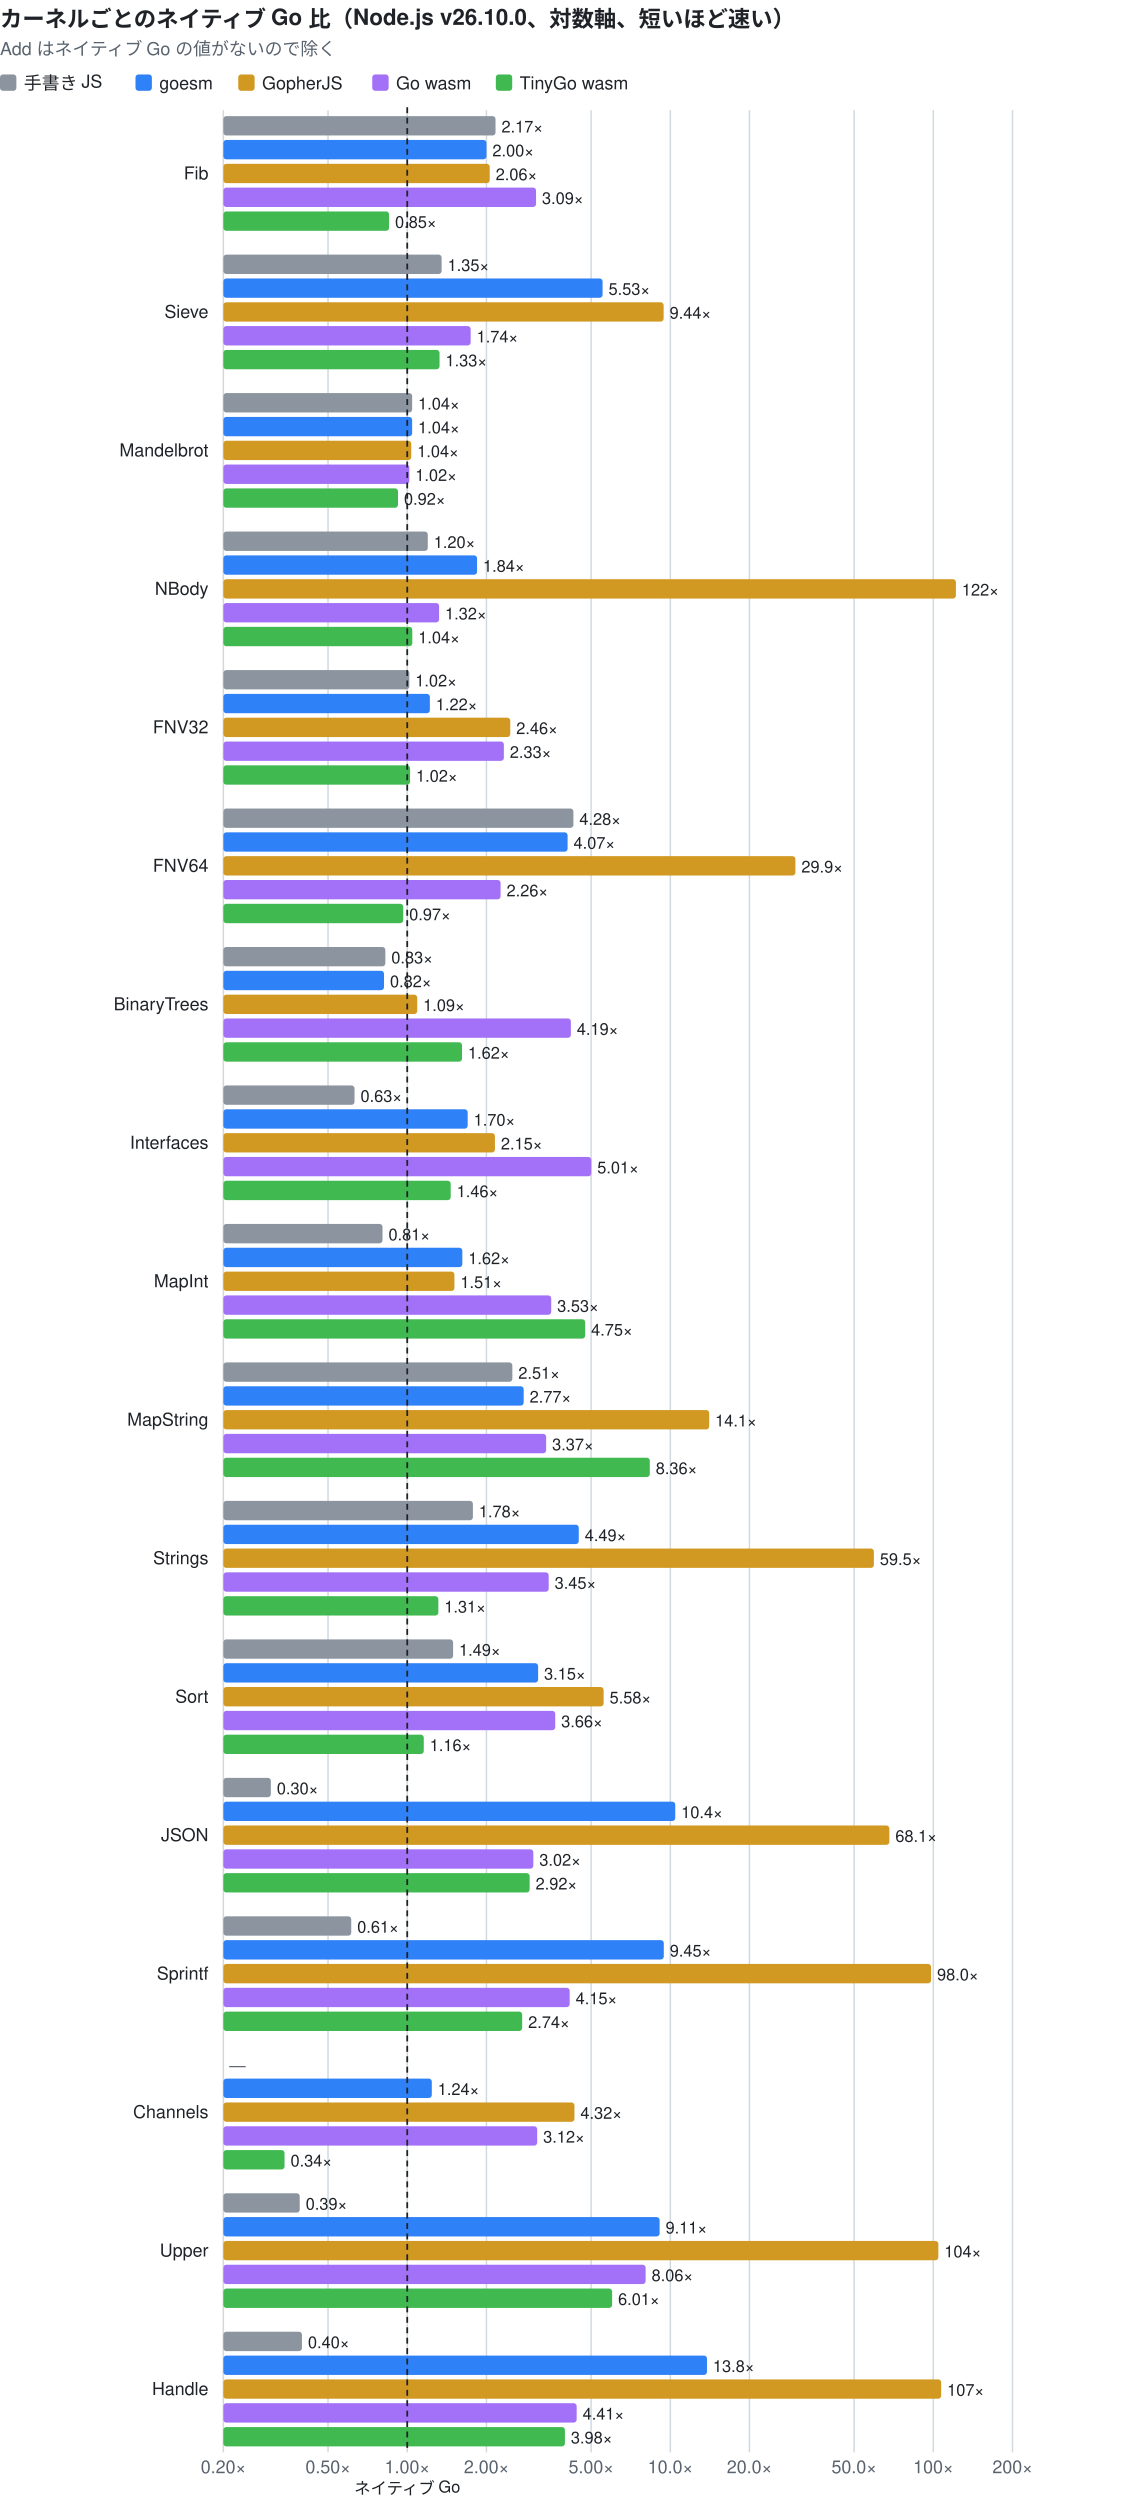
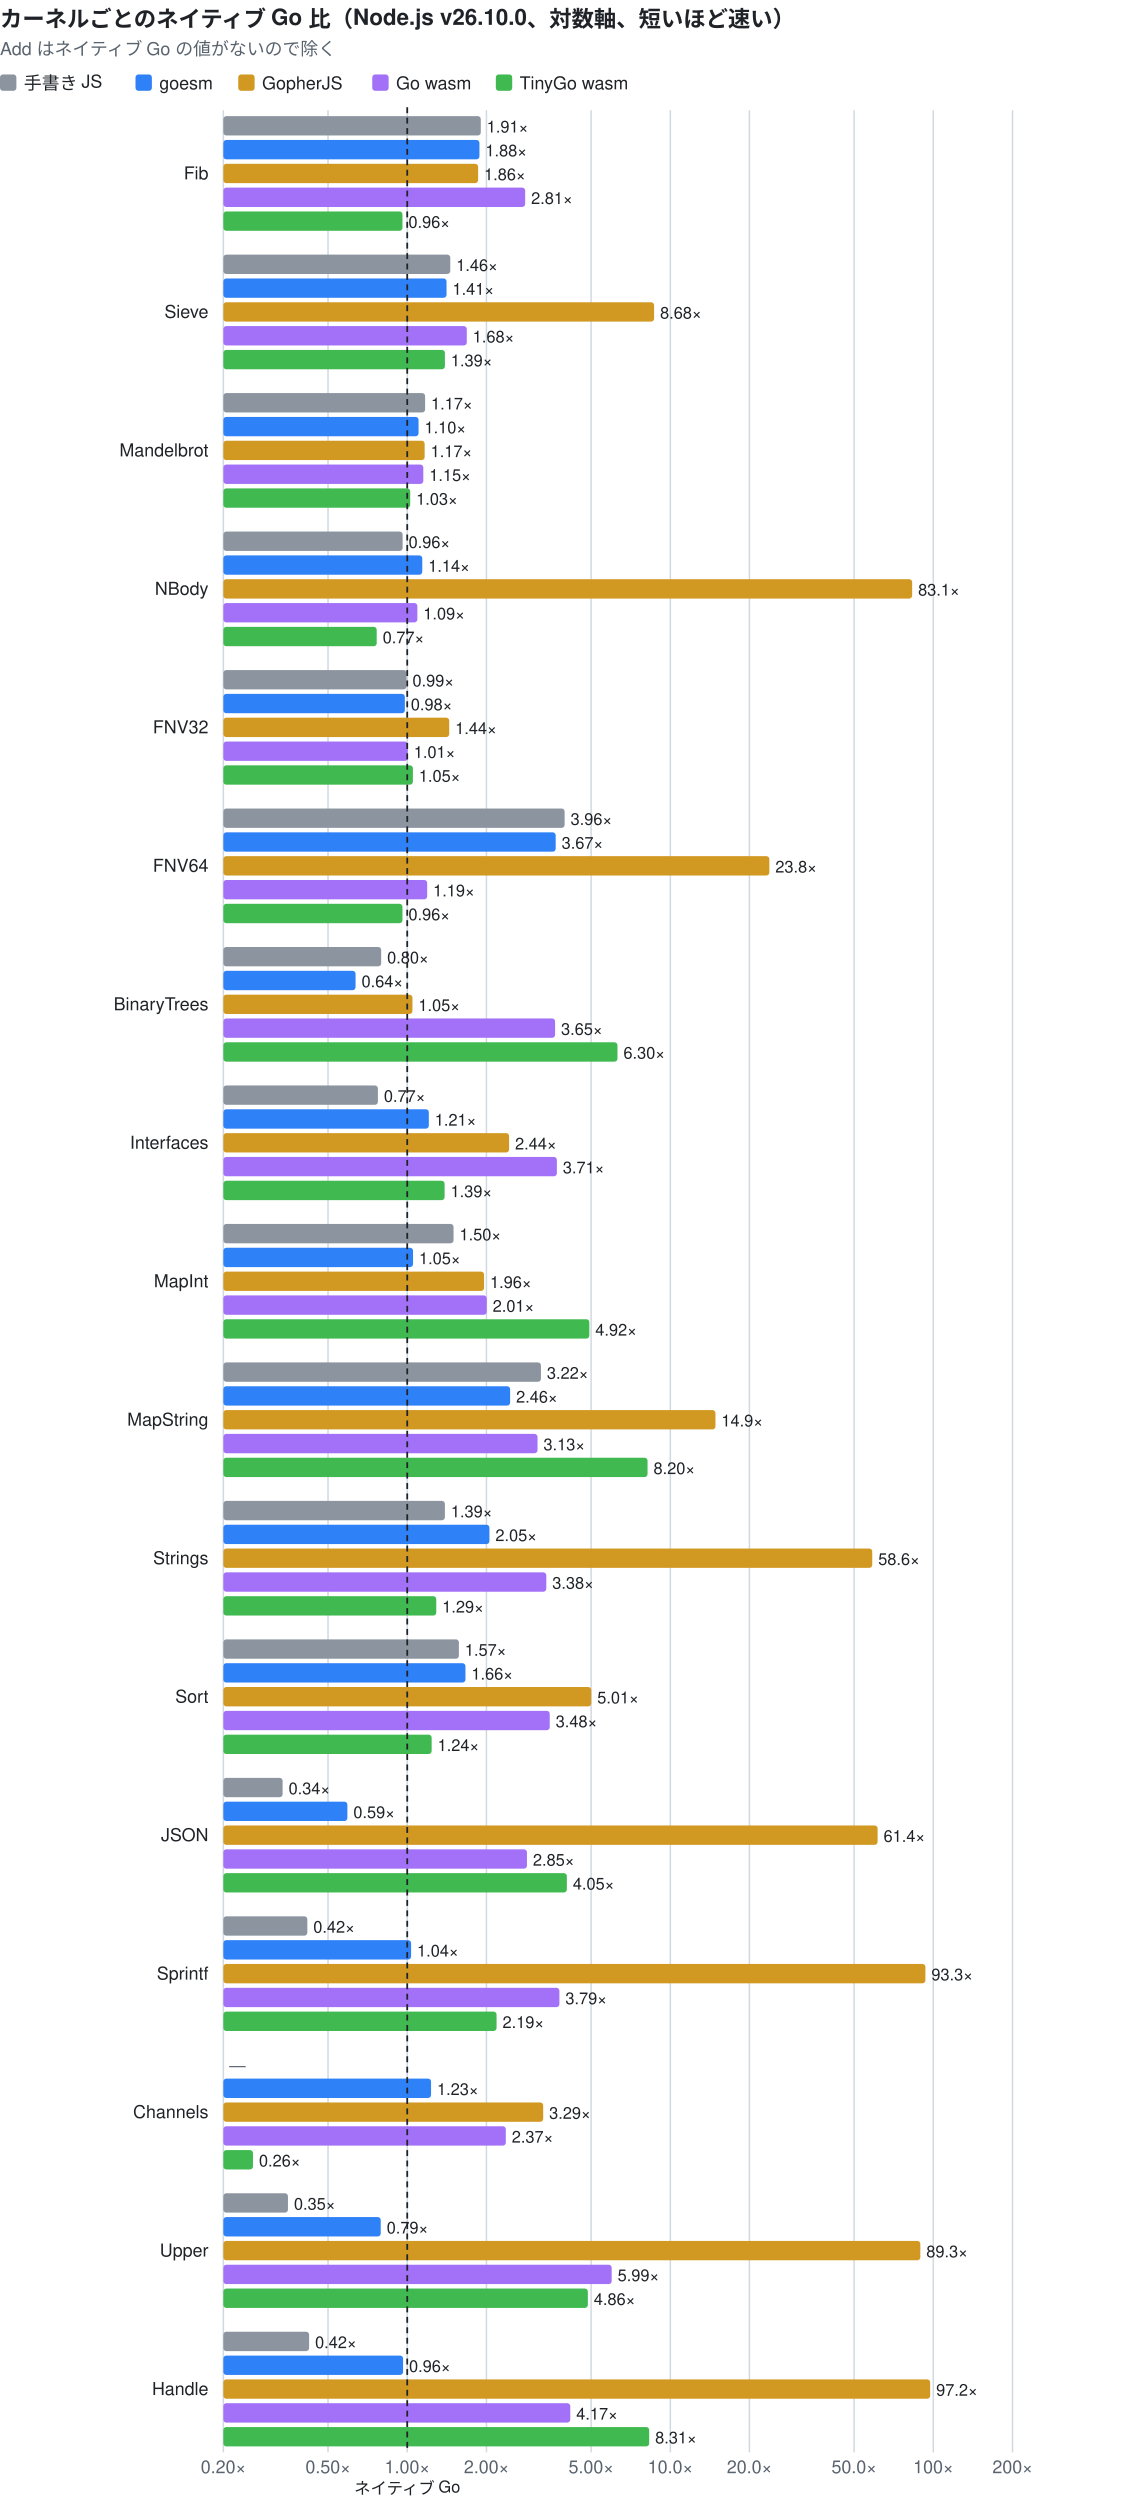
<svg xmlns="http://www.w3.org/2000/svg" width="760" height="1679" viewBox="0 0 760 1679" font-family="-apple-system, 'Segoe UI', Helvetica, Arial, 'Hiragino Sans', 'Noto Sans CJK JP', 'Yu Gothic', sans-serif" font-size="12">
  <style>.t{fill:#1f2328}.m{fill:#59636e}.g{stroke:#d1d9e0}.r{stroke:#1f2328}@media (prefers-color-scheme:dark){.t{fill:#f0f6fc}.m{fill:#9198a1}.g{stroke:#3d444d}.r{stroke:#f0f6fc}}</style>
  <text class="t" x="0" y="18" font-size="15" font-weight="600">カーネルごとのネイティブ Go 比（Node.js v26.10.0、対数軸、短いほど速い）</text>
  <text class="m" x="0" y="37">Add はネイティブ Go の値がないので除く</text>
  <rect x="0" y="50" width="11" height="11" rx="2" fill="#8c959f" />
  <text class="t" x="16" y="60">手書き JS</text>
  <rect x="91" y="50" width="11" height="11" rx="2" fill="#2f81f7" />
  <text class="t" x="107" y="60">goesm</text>
  <rect x="160" y="50" width="11" height="11" rx="2" fill="#d29922" />
  <text class="t" x="176" y="60">GopherJS</text>
  <rect x="250" y="50" width="11" height="11" rx="2" fill="#a371f7" />
  <text class="t" x="266" y="60">Go wasm</text>
  <rect x="333" y="50" width="11" height="11" rx="2" fill="#3fb950" />
  <text class="t" x="349" y="60">TinyGo wasm</text>
  <line class="g" x1="150.0" y1="74" x2="150.0" y2="1647" />
  <text class="m" x="150.0" y="1661" text-anchor="middle">0.20×</text>
  <line class="g" x1="220.3" y1="74" x2="220.3" y2="1647" />
  <text class="m" x="220.3" y="1661" text-anchor="middle">0.50×</text>
  <line class="g" x1="273.5" y1="74" x2="273.5" y2="1647" />
  <text class="m" x="273.5" y="1661" text-anchor="middle">1.00×</text>
  <line class="g" x1="326.7" y1="74" x2="326.7" y2="1647" />
  <text class="m" x="326.7" y="1661" text-anchor="middle">2.00×</text>
  <line class="g" x1="397.0" y1="74" x2="397.0" y2="1647" />
  <text class="m" x="397.0" y="1661" text-anchor="middle">5.00×</text>
  <line class="g" x1="450.2" y1="74" x2="450.2" y2="1647" />
  <text class="m" x="450.2" y="1661" text-anchor="middle">10.0×</text>
  <line class="g" x1="503.3" y1="74" x2="503.3" y2="1647" />
  <text class="m" x="503.3" y="1661" text-anchor="middle">20.0×</text>
  <line class="g" x1="573.6" y1="74" x2="573.6" y2="1647" />
  <text class="m" x="573.6" y="1661" text-anchor="middle">50.0×</text>
  <line class="g" x1="626.8" y1="74" x2="626.8" y2="1647" />
  <text class="m" x="626.8" y="1661" text-anchor="middle">100×</text>
  <line class="g" x1="680.0" y1="74" x2="680.0" y2="1647" />
  <text class="m" x="680.0" y="1661" text-anchor="middle">200×</text>
  <text class="t" x="140" y="120.5" text-anchor="end">Fib</text>
-   <rect x="150" y="78" width="182.8" height="13" rx="2" fill="#8c959f" />
-   <text class="t" x="336.8" y="89" font-size="11">2.17×</text>
-   <rect x="150" y="94" width="176.7" height="13" rx="2" fill="#2f81f7" />
-   <text class="t" x="330.7" y="105" font-size="11">2.00×</text>
-   <rect x="150" y="110" width="178.9" height="13" rx="2" fill="#d29922" />
-   <text class="t" x="332.9" y="121" font-size="11">2.06×</text>
-   <rect x="150" y="126" width="210.0" height="13" rx="2" fill="#a371f7" />
-   <text class="t" x="364.0" y="137" font-size="11">3.09×</text>
-   <rect x="150" y="142" width="111.3" height="13" rx="2" fill="#3fb950" />
-   <text class="t" x="265.3" y="153" font-size="11">0.85×</text>
+   <rect x="150" y="78" width="172.9" height="13" rx="2" fill="#8c959f" />
+   <text class="t" x="326.9" y="89" font-size="11">1.91×</text>
+   <rect x="150" y="94" width="172.0" height="13" rx="2" fill="#2f81f7" />
+   <text class="t" x="326.0" y="105" font-size="11">1.88×</text>
+   <rect x="150" y="110" width="171.1" height="13" rx="2" fill="#d29922" />
+   <text class="t" x="325.1" y="121" font-size="11">1.86×</text>
+   <rect x="150" y="126" width="202.7" height="13" rx="2" fill="#a371f7" />
+   <text class="t" x="356.7" y="137" font-size="11">2.81×</text>
+   <rect x="150" y="142" width="120.3" height="13" rx="2" fill="#3fb950" />
+   <text class="t" x="274.3" y="153" font-size="11">0.96×</text>
  <text class="t" x="140" y="213.5" text-anchor="end">Sieve</text>
-   <rect x="150" y="171" width="146.6" height="13" rx="2" fill="#8c959f" />
-   <text class="t" x="300.6" y="182" font-size="11">1.35×</text>
-   <rect x="150" y="187" width="254.7" height="13" rx="2" fill="#2f81f7" />
-   <text class="t" x="408.7" y="198" font-size="11">5.53×</text>
-   <rect x="150" y="203" width="295.7" height="13" rx="2" fill="#d29922" />
-   <text class="t" x="449.7" y="214" font-size="11">9.44×</text>
-   <rect x="150" y="219" width="166.1" height="13" rx="2" fill="#a371f7" />
-   <text class="t" x="320.1" y="230" font-size="11">1.74×</text>
-   <rect x="150" y="235" width="145.2" height="13" rx="2" fill="#3fb950" />
-   <text class="t" x="299.2" y="246" font-size="11">1.33×</text>
+   <rect x="150" y="171" width="152.4" height="13" rx="2" fill="#8c959f" />
+   <text class="t" x="306.4" y="182" font-size="11">1.46×</text>
+   <rect x="150" y="187" width="149.9" height="13" rx="2" fill="#2f81f7" />
+   <text class="t" x="303.9" y="198" font-size="11">1.41×</text>
+   <rect x="150" y="203" width="289.3" height="13" rx="2" fill="#d29922" />
+   <text class="t" x="443.3" y="214" font-size="11">8.68×</text>
+   <rect x="150" y="219" width="163.5" height="13" rx="2" fill="#a371f7" />
+   <text class="t" x="317.5" y="230" font-size="11">1.68×</text>
+   <rect x="150" y="235" width="148.8" height="13" rx="2" fill="#3fb950" />
+   <text class="t" x="302.8" y="246" font-size="11">1.39×</text>
  <text class="t" x="140" y="306.5" text-anchor="end">Mandelbrot</text>
-   <rect x="150" y="264" width="126.8" height="13" rx="2" fill="#8c959f" />
-   <text class="t" x="280.8" y="275" font-size="11">1.04×</text>
-   <rect x="150" y="280" width="126.8" height="13" rx="2" fill="#2f81f7" />
-   <text class="t" x="280.8" y="291" font-size="11">1.04×</text>
-   <rect x="150" y="296" width="126.2" height="13" rx="2" fill="#d29922" />
-   <text class="t" x="280.2" y="307" font-size="11">1.04×</text>
-   <rect x="150" y="312" width="124.9" height="13" rx="2" fill="#a371f7" />
-   <text class="t" x="278.9" y="323" font-size="11">1.02×</text>
-   <rect x="150" y="328" width="117.3" height="13" rx="2" fill="#3fb950" />
-   <text class="t" x="271.3" y="339" font-size="11">0.92×</text>
+   <rect x="150" y="264" width="135.5" height="13" rx="2" fill="#8c959f" />
+   <text class="t" x="289.5" y="275" font-size="11">1.17×</text>
+   <rect x="150" y="280" width="131.1" height="13" rx="2" fill="#2f81f7" />
+   <text class="t" x="285.1" y="291" font-size="11">1.10×</text>
+   <rect x="150" y="296" width="135.2" height="13" rx="2" fill="#d29922" />
+   <text class="t" x="289.2" y="307" font-size="11">1.17×</text>
+   <rect x="150" y="312" width="134.3" height="13" rx="2" fill="#a371f7" />
+   <text class="t" x="288.3" y="323" font-size="11">1.15×</text>
+   <rect x="150" y="328" width="125.5" height="13" rx="2" fill="#3fb950" />
+   <text class="t" x="279.5" y="339" font-size="11">1.03×</text>
  <text class="t" x="140" y="399.5" text-anchor="end">NBody</text>
-   <rect x="150" y="357" width="137.3" height="13" rx="2" fill="#8c959f" />
-   <text class="t" x="291.3" y="368" font-size="11">1.20×</text>
-   <rect x="150" y="373" width="170.4" height="13" rx="2" fill="#2f81f7" />
-   <text class="t" x="324.4" y="384" font-size="11">1.84×</text>
-   <rect x="150" y="389" width="492.0" height="13" rx="2" fill="#d29922" />
-   <text class="t" x="646.0" y="400" font-size="11">122×</text>
-   <rect x="150" y="405" width="144.9" height="13" rx="2" fill="#a371f7" />
-   <text class="t" x="298.9" y="416" font-size="11">1.32×</text>
-   <rect x="150" y="421" width="126.9" height="13" rx="2" fill="#3fb950" />
-   <text class="t" x="280.9" y="432" font-size="11">1.04×</text>
+   <rect x="150" y="357" width="120.4" height="13" rx="2" fill="#8c959f" />
+   <text class="t" x="274.4" y="368" font-size="11">0.96×</text>
+   <rect x="150" y="373" width="133.6" height="13" rx="2" fill="#2f81f7" />
+   <text class="t" x="287.6" y="384" font-size="11">1.14×</text>
+   <rect x="150" y="389" width="462.6" height="13" rx="2" fill="#d29922" />
+   <text class="t" x="616.6" y="400" font-size="11">83.1×</text>
+   <rect x="150" y="405" width="130.3" height="13" rx="2" fill="#a371f7" />
+   <text class="t" x="284.3" y="416" font-size="11">1.09×</text>
+   <rect x="150" y="421" width="103.0" height="13" rx="2" fill="#3fb950" />
+   <text class="t" x="257.0" y="432" font-size="11">0.77×</text>
  <text class="t" x="140" y="492.5" text-anchor="end">FNV32</text>
-   <rect x="150" y="450" width="124.9" height="13" rx="2" fill="#8c959f" />
-   <text class="t" x="278.9" y="461" font-size="11">1.02×</text>
-   <rect x="150" y="466" width="138.7" height="13" rx="2" fill="#2f81f7" />
-   <text class="t" x="292.7" y="477" font-size="11">1.22×</text>
-   <rect x="150" y="482" width="192.7" height="13" rx="2" fill="#d29922" />
-   <text class="t" x="346.7" y="493" font-size="11">2.46×</text>
-   <rect x="150" y="498" width="188.4" height="13" rx="2" fill="#a371f7" />
-   <text class="t" x="342.4" y="509" font-size="11">2.33×</text>
-   <rect x="150" y="514" width="125.4" height="13" rx="2" fill="#3fb950" />
-   <text class="t" x="279.4" y="525" font-size="11">1.02×</text>
+   <rect x="150" y="450" width="123.0" height="13" rx="2" fill="#8c959f" />
+   <text class="t" x="277.0" y="461" font-size="11">0.99×</text>
+   <rect x="150" y="466" width="121.9" height="13" rx="2" fill="#2f81f7" />
+   <text class="t" x="275.9" y="477" font-size="11">0.98×</text>
+   <rect x="150" y="482" width="151.7" height="13" rx="2" fill="#d29922" />
+   <text class="t" x="305.7" y="493" font-size="11">1.44×</text>
+   <rect x="150" y="498" width="123.9" height="13" rx="2" fill="#a371f7" />
+   <text class="t" x="277.9" y="509" font-size="11">1.01×</text>
+   <rect x="150" y="514" width="127.3" height="13" rx="2" fill="#3fb950" />
+   <text class="t" x="281.3" y="525" font-size="11">1.05×</text>
  <text class="t" x="140" y="585.5" text-anchor="end">FNV64</text>
-   <rect x="150" y="543" width="235.1" height="13" rx="2" fill="#8c959f" />
-   <text class="t" x="389.1" y="554" font-size="11">4.28×</text>
-   <rect x="150" y="559" width="231.2" height="13" rx="2" fill="#2f81f7" />
-   <text class="t" x="385.2" y="570" font-size="11">4.07×</text>
-   <rect x="150" y="575" width="384.2" height="13" rx="2" fill="#d29922" />
-   <text class="t" x="538.2" y="586" font-size="11">29.9×</text>
-   <rect x="150" y="591" width="186.2" height="13" rx="2" fill="#a371f7" />
-   <text class="t" x="340.2" y="602" font-size="11">2.26×</text>
-   <rect x="150" y="607" width="120.8" height="13" rx="2" fill="#3fb950" />
-   <text class="t" x="274.8" y="618" font-size="11">0.97×</text>
+   <rect x="150" y="543" width="229.2" height="13" rx="2" fill="#8c959f" />
+   <text class="t" x="383.2" y="554" font-size="11">3.96×</text>
+   <rect x="150" y="559" width="223.2" height="13" rx="2" fill="#2f81f7" />
+   <text class="t" x="377.2" y="570" font-size="11">3.67×</text>
+   <rect x="150" y="575" width="366.7" height="13" rx="2" fill="#d29922" />
+   <text class="t" x="520.7" y="586" font-size="11">23.8×</text>
+   <rect x="150" y="591" width="136.9" height="13" rx="2" fill="#a371f7" />
+   <text class="t" x="290.9" y="602" font-size="11">1.19×</text>
+   <rect x="150" y="607" width="120.3" height="13" rx="2" fill="#3fb950" />
+   <text class="t" x="274.3" y="618" font-size="11">0.96×</text>
  <text class="t" x="140" y="678.5" text-anchor="end">BinaryTrees</text>
-   <rect x="150" y="636" width="108.8" height="13" rx="2" fill="#8c959f" />
-   <text class="t" x="262.8" y="647" font-size="11">0.83×</text>
-   <rect x="150" y="652" width="107.9" height="13" rx="2" fill="#2f81f7" />
-   <text class="t" x="261.9" y="663" font-size="11">0.82×</text>
-   <rect x="150" y="668" width="130.2" height="13" rx="2" fill="#d29922" />
-   <text class="t" x="284.2" y="679" font-size="11">1.09×</text>
-   <rect x="150" y="684" width="233.4" height="13" rx="2" fill="#a371f7" />
-   <text class="t" x="387.4" y="695" font-size="11">4.19×</text>
-   <rect x="150" y="700" width="160.3" height="13" rx="2" fill="#3fb950" />
-   <text class="t" x="314.3" y="711" font-size="11">1.62×</text>
+   <rect x="150" y="636" width="106.0" height="13" rx="2" fill="#8c959f" />
+   <text class="t" x="260.0" y="647" font-size="11">0.80×</text>
+   <rect x="150" y="652" width="88.8" height="13" rx="2" fill="#2f81f7" />
+   <text class="t" x="242.8" y="663" font-size="11">0.64×</text>
+   <rect x="150" y="668" width="127.0" height="13" rx="2" fill="#d29922" />
+   <text class="t" x="281.0" y="679" font-size="11">1.05×</text>
+   <rect x="150" y="684" width="222.8" height="13" rx="2" fill="#a371f7" />
+   <text class="t" x="376.8" y="695" font-size="11">3.65×</text>
+   <rect x="150" y="700" width="264.7" height="13" rx="2" fill="#3fb950" />
+   <text class="t" x="418.7" y="711" font-size="11">6.30×</text>
  <text class="t" x="140" y="771.5" text-anchor="end">Interfaces</text>
-   <rect x="150" y="729" width="88.1" height="13" rx="2" fill="#8c959f" />
-   <text class="t" x="242.1" y="740" font-size="11">0.63×</text>
-   <rect x="150" y="745" width="164.1" height="13" rx="2" fill="#2f81f7" />
-   <text class="t" x="318.1" y="756" font-size="11">1.70×</text>
-   <rect x="150" y="761" width="182.4" height="13" rx="2" fill="#d29922" />
-   <text class="t" x="336.4" y="772" font-size="11">2.15×</text>
-   <rect x="150" y="777" width="247.1" height="13" rx="2" fill="#a371f7" />
-   <text class="t" x="401.1" y="788" font-size="11">5.01×</text>
-   <rect x="150" y="793" width="152.7" height="13" rx="2" fill="#3fb950" />
-   <text class="t" x="306.7" y="804" font-size="11">1.46×</text>
+   <rect x="150" y="729" width="103.8" height="13" rx="2" fill="#8c959f" />
+   <text class="t" x="257.8" y="740" font-size="11">0.77×</text>
+   <rect x="150" y="745" width="138.0" height="13" rx="2" fill="#2f81f7" />
+   <text class="t" x="292.0" y="756" font-size="11">1.21×</text>
+   <rect x="150" y="761" width="191.9" height="13" rx="2" fill="#d29922" />
+   <text class="t" x="345.9" y="772" font-size="11">2.44×</text>
+   <rect x="150" y="777" width="224.0" height="13" rx="2" fill="#a371f7" />
+   <text class="t" x="378.0" y="788" font-size="11">3.71×</text>
+   <rect x="150" y="793" width="148.6" height="13" rx="2" fill="#3fb950" />
+   <text class="t" x="302.6" y="804" font-size="11">1.39×</text>
  <text class="t" x="140" y="864.5" text-anchor="end">MapInt</text>
-   <rect x="150" y="822" width="106.9" height="13" rx="2" fill="#8c959f" />
-   <text class="t" x="260.9" y="833" font-size="11">0.81×</text>
-   <rect x="150" y="838" width="160.5" height="13" rx="2" fill="#2f81f7" />
-   <text class="t" x="314.5" y="849" font-size="11">1.62×</text>
-   <rect x="150" y="854" width="155.2" height="13" rx="2" fill="#d29922" />
-   <text class="t" x="309.2" y="865" font-size="11">1.51×</text>
-   <rect x="150" y="870" width="220.2" height="13" rx="2" fill="#a371f7" />
-   <text class="t" x="374.2" y="881" font-size="11">3.53×</text>
-   <rect x="150" y="886" width="243.0" height="13" rx="2" fill="#3fb950" />
-   <text class="t" x="397.0" y="897" font-size="11">4.75×</text>
+   <rect x="150" y="822" width="154.6" height="13" rx="2" fill="#8c959f" />
+   <text class="t" x="308.6" y="833" font-size="11">1.50×</text>
+   <rect x="150" y="838" width="127.4" height="13" rx="2" fill="#2f81f7" />
+   <text class="t" x="281.4" y="849" font-size="11">1.05×</text>
+   <rect x="150" y="854" width="175.1" height="13" rx="2" fill="#d29922" />
+   <text class="t" x="329.1" y="865" font-size="11">1.96×</text>
+   <rect x="150" y="870" width="176.9" height="13" rx="2" fill="#a371f7" />
+   <text class="t" x="330.9" y="881" font-size="11">2.01×</text>
+   <rect x="150" y="886" width="245.8" height="13" rx="2" fill="#3fb950" />
+   <text class="t" x="399.8" y="897" font-size="11">4.92×</text>
  <text class="t" x="140" y="957.5" text-anchor="end">MapString</text>
-   <rect x="150" y="915" width="194.1" height="13" rx="2" fill="#8c959f" />
-   <text class="t" x="348.1" y="926" font-size="11">2.51×</text>
-   <rect x="150" y="931" width="201.7" height="13" rx="2" fill="#2f81f7" />
-   <text class="t" x="355.7" y="942" font-size="11">2.77×</text>
-   <rect x="150" y="947" width="326.3" height="13" rx="2" fill="#d29922" />
-   <text class="t" x="480.3" y="958" font-size="11">14.1×</text>
-   <rect x="150" y="963" width="216.8" height="13" rx="2" fill="#a371f7" />
-   <text class="t" x="370.8" y="974" font-size="11">3.37×</text>
-   <rect x="150" y="979" width="286.4" height="13" rx="2" fill="#3fb950" />
-   <text class="t" x="440.4" y="990" font-size="11">8.36×</text>
+   <rect x="150" y="915" width="213.3" height="13" rx="2" fill="#8c959f" />
+   <text class="t" x="367.3" y="926" font-size="11">3.22×</text>
+   <rect x="150" y="931" width="192.6" height="13" rx="2" fill="#2f81f7" />
+   <text class="t" x="346.6" y="942" font-size="11">2.46×</text>
+   <rect x="150" y="947" width="330.5" height="13" rx="2" fill="#d29922" />
+   <text class="t" x="484.5" y="958" font-size="11">14.9×</text>
+   <rect x="150" y="963" width="211.0" height="13" rx="2" fill="#a371f7" />
+   <text class="t" x="365.0" y="974" font-size="11">3.13×</text>
+   <rect x="150" y="979" width="284.9" height="13" rx="2" fill="#3fb950" />
+   <text class="t" x="438.9" y="990" font-size="11">8.20×</text>
  <text class="t" x="140" y="1050.5" text-anchor="end">Strings</text>
-   <rect x="150" y="1008" width="167.6" height="13" rx="2" fill="#8c959f" />
-   <text class="t" x="321.6" y="1019" font-size="11">1.78×</text>
-   <rect x="150" y="1024" width="238.7" height="13" rx="2" fill="#2f81f7" />
-   <text class="t" x="392.7" y="1035" font-size="11">4.49×</text>
-   <rect x="150" y="1040" width="436.9" height="13" rx="2" fill="#d29922" />
-   <text class="t" x="590.9" y="1051" font-size="11">59.5×</text>
-   <rect x="150" y="1056" width="218.5" height="13" rx="2" fill="#a371f7" />
-   <text class="t" x="372.5" y="1067" font-size="11">3.45×</text>
-   <rect x="150" y="1072" width="144.4" height="13" rx="2" fill="#3fb950" />
-   <text class="t" x="298.4" y="1083" font-size="11">1.31×</text>
+   <rect x="150" y="1008" width="148.8" height="13" rx="2" fill="#8c959f" />
+   <text class="t" x="302.8" y="1019" font-size="11">1.39×</text>
+   <rect x="150" y="1024" width="178.7" height="13" rx="2" fill="#2f81f7" />
+   <text class="t" x="332.7" y="1035" font-size="11">2.05×</text>
+   <rect x="150" y="1040" width="435.8" height="13" rx="2" fill="#d29922" />
+   <text class="t" x="589.8" y="1051" font-size="11">58.6×</text>
+   <rect x="150" y="1056" width="216.9" height="13" rx="2" fill="#a371f7" />
+   <text class="t" x="370.9" y="1067" font-size="11">3.38×</text>
+   <rect x="150" y="1072" width="143.0" height="13" rx="2" fill="#3fb950" />
+   <text class="t" x="297.0" y="1083" font-size="11">1.29×</text>
  <text class="t" x="140" y="1143.5" text-anchor="end">Sort</text>
-   <rect x="150" y="1101" width="154.3" height="13" rx="2" fill="#8c959f" />
-   <text class="t" x="308.3" y="1112" font-size="11">1.49×</text>
-   <rect x="150" y="1117" width="211.4" height="13" rx="2" fill="#2f81f7" />
-   <text class="t" x="365.4" y="1128" font-size="11">3.15×</text>
-   <rect x="150" y="1133" width="255.4" height="13" rx="2" fill="#d29922" />
-   <text class="t" x="409.4" y="1144" font-size="11">5.58×</text>
-   <rect x="150" y="1149" width="222.9" height="13" rx="2" fill="#a371f7" />
-   <text class="t" x="376.9" y="1160" font-size="11">3.66×</text>
-   <rect x="150" y="1165" width="134.6" height="13" rx="2" fill="#3fb950" />
-   <text class="t" x="288.6" y="1176" font-size="11">1.16×</text>
+   <rect x="150" y="1101" width="158.2" height="13" rx="2" fill="#8c959f" />
+   <text class="t" x="312.2" y="1112" font-size="11">1.57×</text>
+   <rect x="150" y="1117" width="162.6" height="13" rx="2" fill="#2f81f7" />
+   <text class="t" x="316.6" y="1128" font-size="11">1.66×</text>
+   <rect x="150" y="1133" width="247.1" height="13" rx="2" fill="#d29922" />
+   <text class="t" x="401.1" y="1144" font-size="11">5.01×</text>
+   <rect x="150" y="1149" width="219.2" height="13" rx="2" fill="#a371f7" />
+   <text class="t" x="373.2" y="1160" font-size="11">3.48×</text>
+   <rect x="150" y="1165" width="139.9" height="13" rx="2" fill="#3fb950" />
+   <text class="t" x="293.9" y="1176" font-size="11">1.24×</text>
  <text class="t" x="140" y="1236.5" text-anchor="end">JSON</text>
-   <rect x="150" y="1194" width="31.9" height="13" rx="2" fill="#8c959f" />
-   <text class="t" x="185.9" y="1205" font-size="11">0.30×</text>
-   <rect x="150" y="1210" width="303.5" height="13" rx="2" fill="#2f81f7" />
-   <text class="t" x="457.5" y="1221" font-size="11">10.4×</text>
-   <rect x="150" y="1226" width="447.3" height="13" rx="2" fill="#d29922" />
-   <text class="t" x="601.3" y="1237" font-size="11">68.1×</text>
-   <rect x="150" y="1242" width="208.2" height="13" rx="2" fill="#a371f7" />
-   <text class="t" x="362.2" y="1253" font-size="11">3.02×</text>
-   <rect x="150" y="1258" width="205.7" height="13" rx="2" fill="#3fb950" />
-   <text class="t" x="359.7" y="1269" font-size="11">2.92×</text>
+   <rect x="150" y="1194" width="39.8" height="13" rx="2" fill="#8c959f" />
+   <text class="t" x="193.8" y="1205" font-size="11">0.34×</text>
+   <rect x="150" y="1210" width="83.3" height="13" rx="2" fill="#2f81f7" />
+   <text class="t" x="237.3" y="1221" font-size="11">0.59×</text>
+   <rect x="150" y="1226" width="439.4" height="13" rx="2" fill="#d29922" />
+   <text class="t" x="593.4" y="1237" font-size="11">61.4×</text>
+   <rect x="150" y="1242" width="203.9" height="13" rx="2" fill="#a371f7" />
+   <text class="t" x="357.9" y="1253" font-size="11">2.85×</text>
+   <rect x="150" y="1258" width="230.7" height="13" rx="2" fill="#3fb950" />
+   <text class="t" x="384.7" y="1269" font-size="11">4.05×</text>
  <text class="t" x="140" y="1329.5" text-anchor="end">Sprintf</text>
-   <rect x="150" y="1287" width="85.9" height="13" rx="2" fill="#8c959f" />
-   <text class="t" x="239.9" y="1298" font-size="11">0.61×</text>
-   <rect x="150" y="1303" width="295.8" height="13" rx="2" fill="#2f81f7" />
-   <text class="t" x="449.8" y="1314" font-size="11">9.45×</text>
-   <rect x="150" y="1319" width="475.3" height="13" rx="2" fill="#d29922" />
-   <text class="t" x="629.3" y="1330" font-size="11">98.0×</text>
-   <rect x="150" y="1335" width="232.6" height="13" rx="2" fill="#a371f7" />
-   <text class="t" x="386.6" y="1346" font-size="11">4.15×</text>
-   <rect x="150" y="1351" width="200.7" height="13" rx="2" fill="#3fb950" />
-   <text class="t" x="354.7" y="1362" font-size="11">2.74×</text>
+   <rect x="150" y="1287" width="56.4" height="13" rx="2" fill="#8c959f" />
+   <text class="t" x="210.4" y="1298" font-size="11">0.42×</text>
+   <rect x="150" y="1303" width="126.1" height="13" rx="2" fill="#2f81f7" />
+   <text class="t" x="280.1" y="1314" font-size="11">1.04×</text>
+   <rect x="150" y="1319" width="471.5" height="13" rx="2" fill="#d29922" />
+   <text class="t" x="625.5" y="1330" font-size="11">93.3×</text>
+   <rect x="150" y="1335" width="225.7" height="13" rx="2" fill="#a371f7" />
+   <text class="t" x="379.7" y="1346" font-size="11">3.79×</text>
+   <rect x="150" y="1351" width="183.5" height="13" rx="2" fill="#3fb950" />
+   <text class="t" x="337.5" y="1362" font-size="11">2.19×</text>
  <text class="t" x="140" y="1422.5" text-anchor="end">Channels</text>
  <text class="m" x="154" y="1391" font-size="11">—</text>
-   <rect x="150" y="1396" width="140.0" height="13" rx="2" fill="#2f81f7" />
-   <text class="t" x="294.0" y="1407" font-size="11">1.24×</text>
-   <rect x="150" y="1412" width="235.8" height="13" rx="2" fill="#d29922" />
-   <text class="t" x="389.8" y="1423" font-size="11">4.32×</text>
-   <rect x="150" y="1428" width="210.8" height="13" rx="2" fill="#a371f7" />
-   <text class="t" x="364.8" y="1439" font-size="11">3.12×</text>
-   <rect x="150" y="1444" width="41.1" height="13" rx="2" fill="#3fb950" />
-   <text class="t" x="195.1" y="1455" font-size="11">0.34×</text>
+   <rect x="150" y="1396" width="139.5" height="13" rx="2" fill="#2f81f7" />
+   <text class="t" x="293.5" y="1407" font-size="11">1.23×</text>
+   <rect x="150" y="1412" width="214.8" height="13" rx="2" fill="#d29922" />
+   <text class="t" x="368.8" y="1423" font-size="11">3.29×</text>
+   <rect x="150" y="1428" width="189.7" height="13" rx="2" fill="#a371f7" />
+   <text class="t" x="343.7" y="1439" font-size="11">2.37×</text>
+   <rect x="150" y="1444" width="19.9" height="13" rx="2" fill="#3fb950" />
+   <text class="t" x="173.9" y="1455" font-size="11">0.26×</text>
  <text class="t" x="140" y="1515.5" text-anchor="end">Upper</text>
-   <rect x="150" y="1473" width="51.3" height="13" rx="2" fill="#8c959f" />
-   <text class="t" x="205.3" y="1484" font-size="11">0.39×</text>
-   <rect x="150" y="1489" width="293.0" height="13" rx="2" fill="#2f81f7" />
-   <text class="t" x="447.0" y="1500" font-size="11">9.11×</text>
-   <rect x="150" y="1505" width="480.2" height="13" rx="2" fill="#d29922" />
-   <text class="t" x="634.2" y="1516" font-size="11">104×</text>
-   <rect x="150" y="1521" width="283.6" height="13" rx="2" fill="#a371f7" />
-   <text class="t" x="437.6" y="1532" font-size="11">8.06×</text>
-   <rect x="150" y="1537" width="261.1" height="13" rx="2" fill="#3fb950" />
-   <text class="t" x="415.1" y="1548" font-size="11">6.01×</text>
+   <rect x="150" y="1473" width="43.4" height="13" rx="2" fill="#8c959f" />
+   <text class="t" x="197.4" y="1484" font-size="11">0.35×</text>
+   <rect x="150" y="1489" width="105.7" height="13" rx="2" fill="#2f81f7" />
+   <text class="t" x="259.7" y="1500" font-size="11">0.79×</text>
+   <rect x="150" y="1505" width="468.1" height="13" rx="2" fill="#d29922" />
+   <text class="t" x="622.1" y="1516" font-size="11">89.3×</text>
+   <rect x="150" y="1521" width="260.8" height="13" rx="2" fill="#a371f7" />
+   <text class="t" x="414.8" y="1532" font-size="11">5.99×</text>
+   <rect x="150" y="1537" width="244.8" height="13" rx="2" fill="#3fb950" />
+   <text class="t" x="398.8" y="1548" font-size="11">4.86×</text>
  <text class="t" x="140" y="1608.5" text-anchor="end">Handle</text>
-   <rect x="150" y="1566" width="52.8" height="13" rx="2" fill="#8c959f" />
-   <text class="t" x="206.8" y="1577" font-size="11">0.40×</text>
-   <rect x="150" y="1582" width="324.8" height="13" rx="2" fill="#2f81f7" />
-   <text class="t" x="478.8" y="1593" font-size="11">13.8×</text>
-   <rect x="150" y="1598" width="482.1" height="13" rx="2" fill="#d29922" />
-   <text class="t" x="636.1" y="1609" font-size="11">107×</text>
-   <rect x="150" y="1614" width="237.3" height="13" rx="2" fill="#a371f7" />
-   <text class="t" x="391.3" y="1625" font-size="11">4.41×</text>
-   <rect x="150" y="1630" width="229.4" height="13" rx="2" fill="#3fb950" />
-   <text class="t" x="383.4" y="1641" font-size="11">3.98×</text>
+   <rect x="150" y="1566" width="57.6" height="13" rx="2" fill="#8c959f" />
+   <text class="t" x="211.6" y="1577" font-size="11">0.42×</text>
+   <rect x="150" y="1582" width="120.7" height="13" rx="2" fill="#2f81f7" />
+   <text class="t" x="274.7" y="1593" font-size="11">0.96×</text>
+   <rect x="150" y="1598" width="474.7" height="13" rx="2" fill="#d29922" />
+   <text class="t" x="628.7" y="1609" font-size="11">97.2×</text>
+   <rect x="150" y="1614" width="233.0" height="13" rx="2" fill="#a371f7" />
+   <text class="t" x="387.0" y="1625" font-size="11">4.17×</text>
+   <rect x="150" y="1630" width="286.0" height="13" rx="2" fill="#3fb950" />
+   <text class="t" x="440.0" y="1641" font-size="11">8.31×</text>
  <line class="r" x1="273.5" y1="72" x2="273.5" y2="1647" stroke-dasharray="4 3" stroke-width="1.2" />
  <text class="t" x="273.5" y="1675" text-anchor="middle" font-size="11">ネイティブ Go</text>
</svg>
